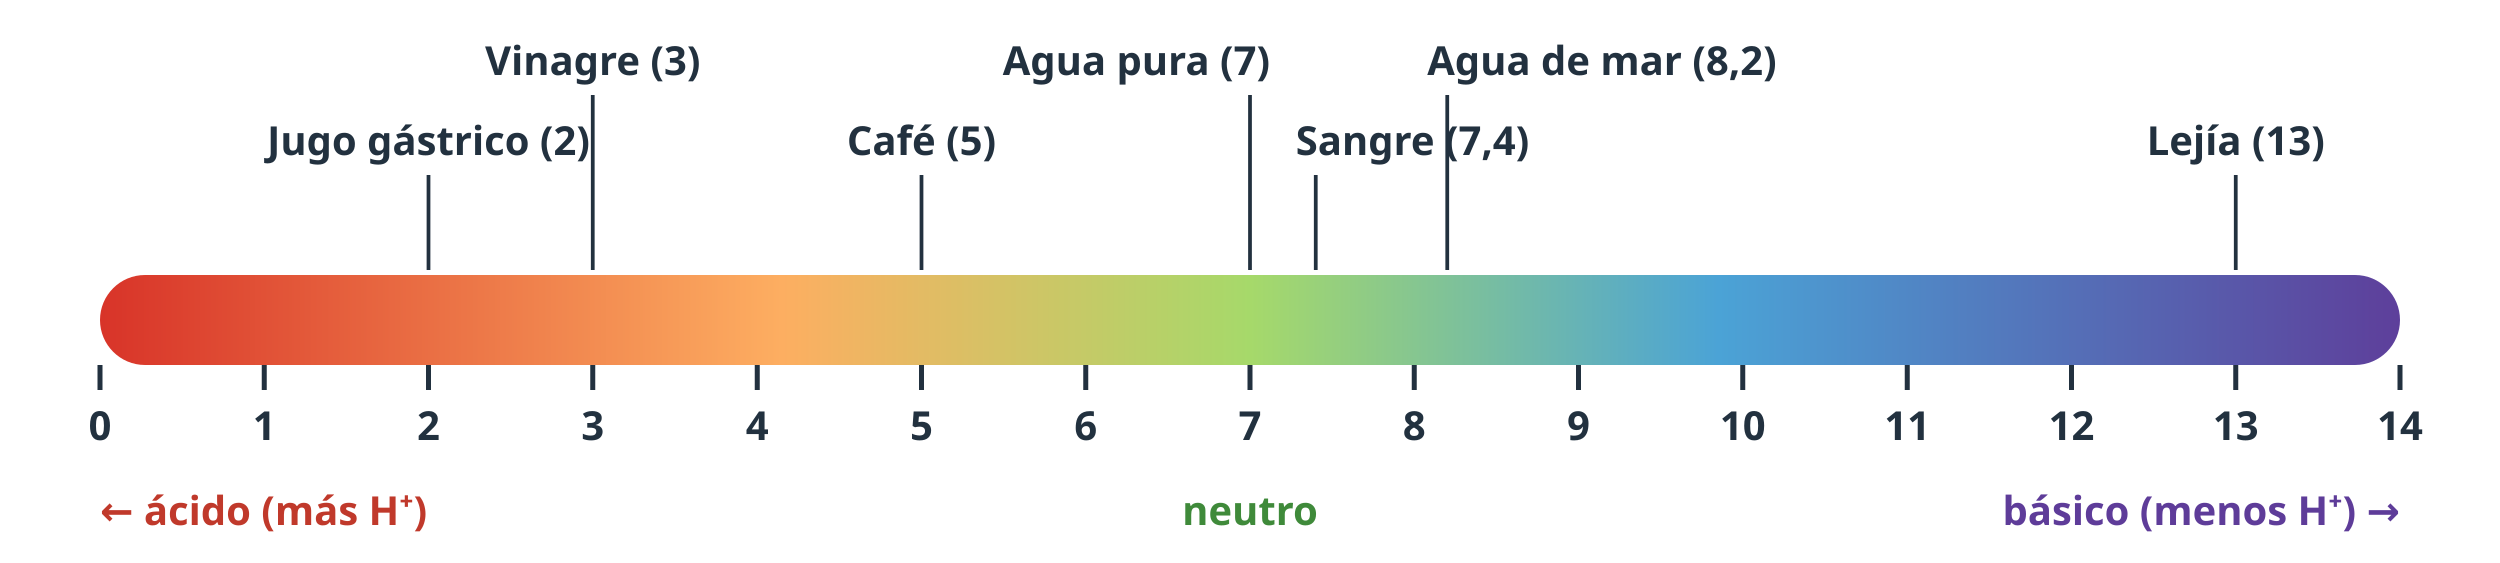
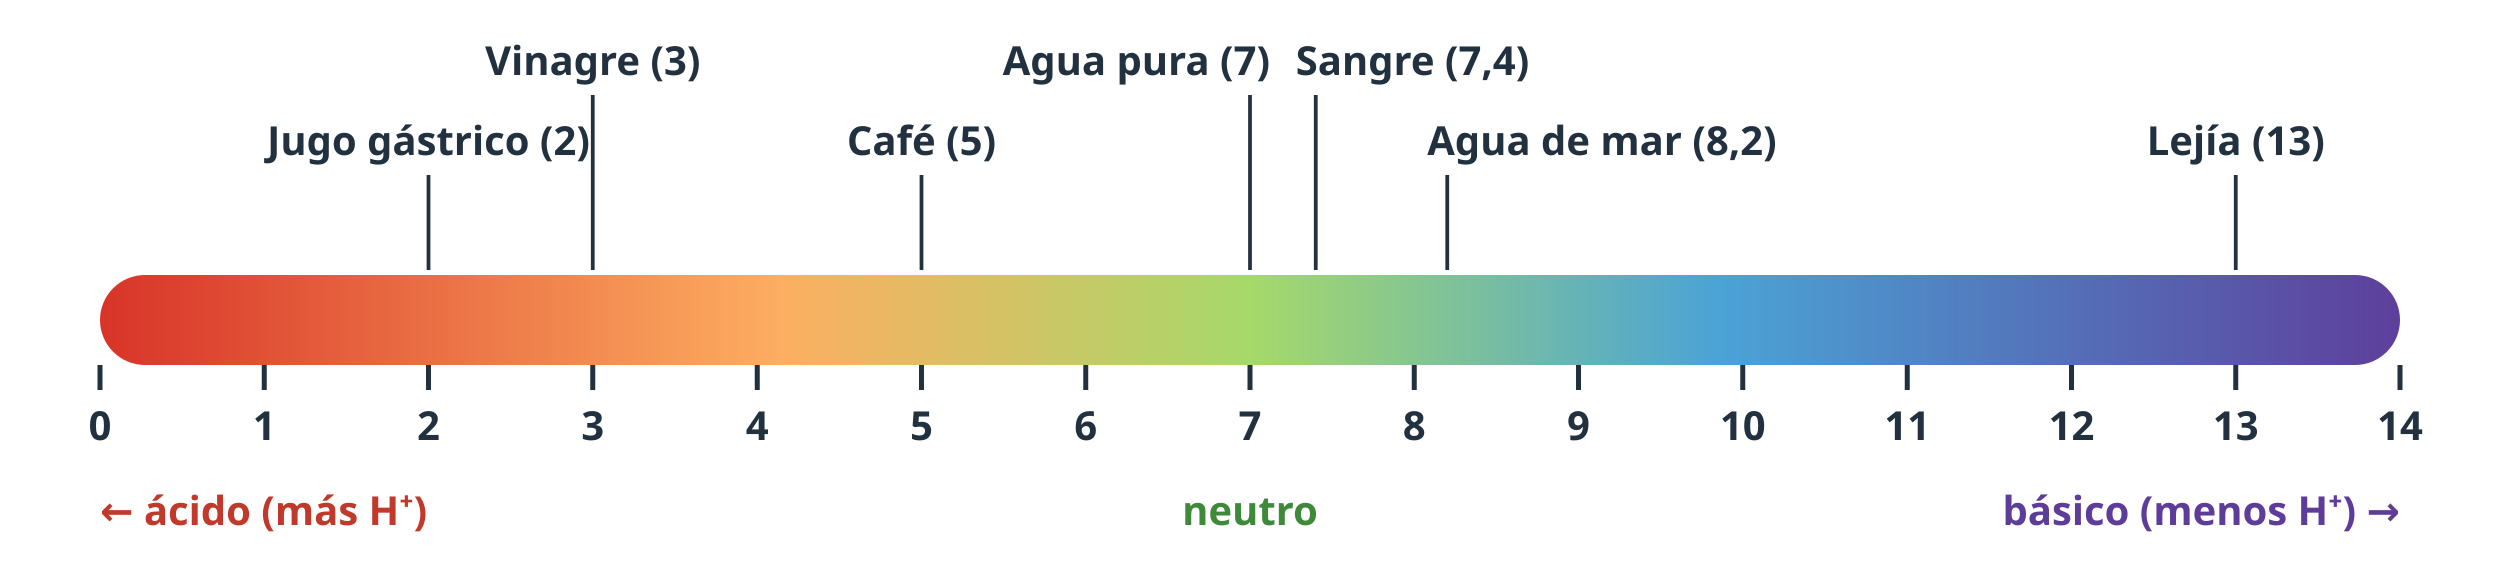
<svg xmlns="http://www.w3.org/2000/svg" viewBox="0 0 1000 225" role="img" font-family="Nunito, 'Segoe UI', system-ui, sans-serif">
  <defs>
    <marker id="fl" viewBox="0 0 10 10" refX="8" refY="5" markerWidth="7" markerHeight="7" orient="auto-start-reverse">
      <path d="M0,0 L10,5 L0,10 z" fill="#2a7fc1" />
    </marker>
    <marker id="fk" viewBox="0 0 10 10" refX="8" refY="5" markerWidth="7" markerHeight="7" orient="auto-start-reverse">
      <path d="M0,0 L10,5 L0,10 z" fill="#22313f" />
    </marker>
    <radialGradient id="gO" cx="35%" cy="35%" r="70%">
      <stop offset="0" stop-color="#f08a7e" />
      <stop offset="1" stop-color="#c0392b" />
    </radialGradient>
    <radialGradient id="gH" cx="35%" cy="35%" r="70%">
      <stop offset="0" stop-color="#ffffff" />
      <stop offset="1" stop-color="#d5dde3" />
    </radialGradient>
  </defs>
  <defs>
    <linearGradient id="gph" x1="0" x2="1">
      <stop offset="0" stop-color="#d73027" />
      <stop offset="0.3" stop-color="#fdae61" />
      <stop offset="0.5" stop-color="#a6d96a" />
      <stop offset="0.7" stop-color="#4ba3d6" />
      <stop offset="1" stop-color="#5e3c99" />
    </linearGradient>
  </defs>
  <rect x="40" y="110" width="920" height="36" rx="18" fill="url(#gph)" />
  <line x1="40.0" y1="146" x2="40.0" y2="156" stroke="#22313f" stroke-width="2" />
  <text x="40.0" y="176.0" font-size="16" text-anchor="middle" font-weight="800" fill="#22313f">0</text>
  <line x1="105.7" y1="146" x2="105.7" y2="156" stroke="#22313f" stroke-width="2" />
  <text x="105.7" y="176.0" font-size="16" text-anchor="middle" font-weight="800" fill="#22313f">1</text>
  <line x1="171.4" y1="146" x2="171.4" y2="156" stroke="#22313f" stroke-width="2" />
  <text x="171.4" y="176.0" font-size="16" text-anchor="middle" font-weight="800" fill="#22313f">2</text>
  <line x1="237.1" y1="146" x2="237.1" y2="156" stroke="#22313f" stroke-width="2" />
  <text x="237.1" y="176.0" font-size="16" text-anchor="middle" font-weight="800" fill="#22313f">3</text>
  <line x1="302.9" y1="146" x2="302.9" y2="156" stroke="#22313f" stroke-width="2" />
  <text x="302.9" y="176.0" font-size="16" text-anchor="middle" font-weight="800" fill="#22313f">4</text>
  <line x1="368.6" y1="146" x2="368.6" y2="156" stroke="#22313f" stroke-width="2" />
  <text x="368.6" y="176.0" font-size="16" text-anchor="middle" font-weight="800" fill="#22313f">5</text>
  <line x1="434.3" y1="146" x2="434.3" y2="156" stroke="#22313f" stroke-width="2" />
  <text x="434.3" y="176.0" font-size="16" text-anchor="middle" font-weight="800" fill="#22313f">6</text>
  <line x1="500.0" y1="146" x2="500.0" y2="156" stroke="#22313f" stroke-width="2" />
  <text x="500.0" y="176.0" font-size="16" text-anchor="middle" font-weight="800" fill="#22313f">7</text>
  <line x1="565.7" y1="146" x2="565.7" y2="156" stroke="#22313f" stroke-width="2" />
  <text x="565.7" y="176.0" font-size="16" text-anchor="middle" font-weight="800" fill="#22313f">8</text>
  <line x1="631.4" y1="146" x2="631.4" y2="156" stroke="#22313f" stroke-width="2" />
  <text x="631.4" y="176.0" font-size="16" text-anchor="middle" font-weight="800" fill="#22313f">9</text>
  <line x1="697.1" y1="146" x2="697.1" y2="156" stroke="#22313f" stroke-width="2" />
  <text x="697.1" y="176.0" font-size="16" text-anchor="middle" font-weight="800" fill="#22313f">10</text>
  <line x1="762.9" y1="146" x2="762.9" y2="156" stroke="#22313f" stroke-width="2" />
  <text x="762.9" y="176.0" font-size="16" text-anchor="middle" font-weight="800" fill="#22313f">11</text>
  <line x1="828.6" y1="146" x2="828.6" y2="156" stroke="#22313f" stroke-width="2" />
  <text x="828.6" y="176.0" font-size="16" text-anchor="middle" font-weight="800" fill="#22313f">12</text>
  <line x1="894.3" y1="146" x2="894.3" y2="156" stroke="#22313f" stroke-width="2" />
  <text x="894.3" y="176.0" font-size="16" text-anchor="middle" font-weight="800" fill="#22313f">13</text>
  <line x1="960.0" y1="146" x2="960.0" y2="156" stroke="#22313f" stroke-width="2" />
  <text x="960.0" y="176.0" font-size="16" text-anchor="middle" font-weight="800" fill="#22313f">14</text>
  <line x1="171.4" y1="70" x2="171.4" y2="108" stroke="#22313f" stroke-width="1.5" />
  <text x="171.4" y="62.0" font-size="16" text-anchor="middle" font-weight="800" fill="#22313f">Jugo gástrico (2)</text>
  <line x1="237.1" y1="38" x2="237.1" y2="108" stroke="#22313f" stroke-width="1.5" />
  <text x="237.1" y="30.0" font-size="16" text-anchor="middle" font-weight="800" fill="#22313f">Vinagre (3)</text>
  <line x1="368.6" y1="70" x2="368.6" y2="108" stroke="#22313f" stroke-width="1.5" />
  <text x="368.6" y="62.0" font-size="16" text-anchor="middle" font-weight="800" fill="#22313f">Café (5)</text>
  <line x1="500.0" y1="38" x2="500.0" y2="108" stroke="#22313f" stroke-width="1.5" />
  <text x="508.0" y="30.0" font-size="16" text-anchor="end" font-weight="800" fill="#22313f">Agua pura (7)</text>
-   <line x1="526.3" y1="70" x2="526.3" y2="108" stroke="#22313f" stroke-width="1.5" />
-   <text x="518.3" y="62.0" font-size="16" text-anchor="start" font-weight="800" fill="#22313f">Sangre (7,4)</text>
-   <line x1="578.9" y1="38" x2="578.9" y2="108" stroke="#22313f" stroke-width="1.5" />
-   <text x="570.9" y="30.0" font-size="16" text-anchor="start" font-weight="800" fill="#22313f">Agua de mar (8,2)</text>
+   <line x1="526.3" y1="38" x2="526.3" y2="108" stroke="#22313f" stroke-width="1.5" />
+   <text x="518.3" y="30.0" font-size="16" text-anchor="start" font-weight="800" fill="#22313f">Sangre (7,4)</text>
+   <line x1="578.9" y1="70" x2="578.9" y2="108" stroke="#22313f" stroke-width="1.5" />
+   <text x="570.9" y="62.0" font-size="16" text-anchor="start" font-weight="800" fill="#22313f">Agua de mar (8,2)</text>
  <line x1="894.3" y1="70" x2="894.3" y2="108" stroke="#22313f" stroke-width="1.5" />
  <text x="894.3" y="62.0" font-size="16" text-anchor="middle" font-weight="800" fill="#22313f">Lejía (13)</text>
  <text x="40.0" y="210.0" font-size="16" text-anchor="start" font-weight="900" fill="#c0392b">← ácido (más H⁺)</text>
  <text x="500.0" y="210.0" font-size="16" text-anchor="middle" font-weight="900" fill="#3f8a3a">neutro</text>
  <text x="960.0" y="210.0" font-size="16" text-anchor="end" font-weight="900" fill="#5e3c99">básico (menos H⁺) →</text>
</svg>
